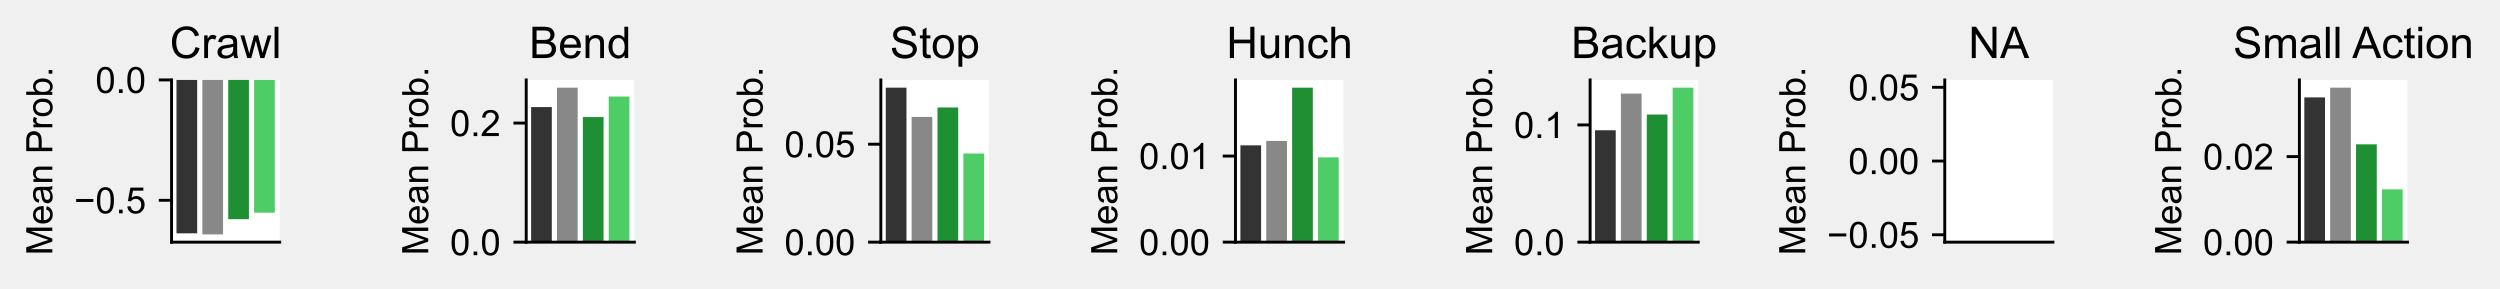
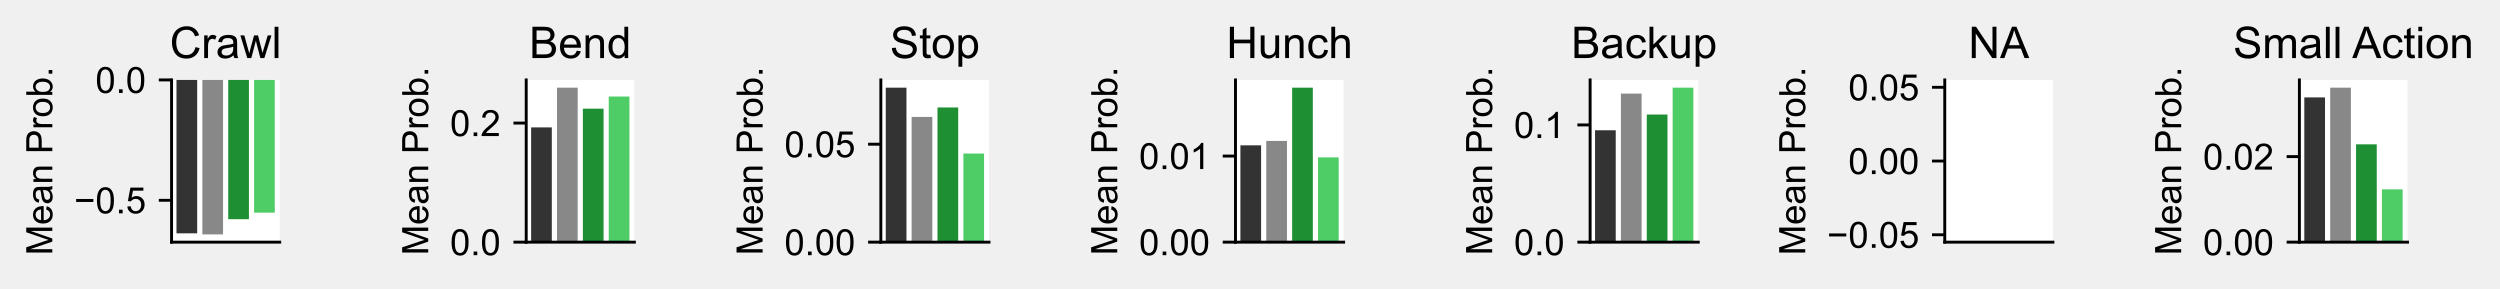
<svg xmlns="http://www.w3.org/2000/svg" xmlns:xlink="http://www.w3.org/1999/xlink" width="686.12pt" height="79.222pt" viewBox="0 0 686.12 79.222" version="1.1">
  <defs>
    <style type="text/css">*{stroke-linejoin: round; stroke-linecap: butt}</style>
  </defs>
  <g id="figure_1">
    <g id="patch_1">
      <path d="M 0 79.222  L 686.12 79.222  L 686.12 0  L 0 0  L 0 79.222  z " style="fill: none" />
    </g>
    <g id="axes_1">
      <g id="patch_2">
        <path d="M 47.086 66.456  L 76.766 66.456  L 76.766 21.936  L 47.086 21.936  z " style="fill: #ffffff" />
      </g>
      <g id="patch_3">
-         <path d="M 48.435 21.936  L 54.115 21.936  L 54.115 64.03  L 48.435 64.03  z " clip-path="url(#p534697d74f)" style="fill: #333333" />
+         <path d="M 48.435 21.936  L 54.115 21.936  L 54.115 64.03  L 48.435 64.03  z " clip-path="url(#p974179485b)" style="fill: #333333" />
      </g>
      <g id="patch_4">
-         <path d="M 55.536 21.936  L 61.216 21.936  L 61.216 64.336  L 55.536 64.336  z " clip-path="url(#p534697d74f)" style="fill: #888888" />
+         <path d="M 55.536 21.936  L 61.216 21.936  L 61.216 64.336  L 55.536 64.336  z " clip-path="url(#p974179485b)" style="fill: #888888" />
      </g>
      <g id="patch_5">
-         <path d="M 62.636 21.936  L 68.316 21.936  L 68.316 60.156  L 62.636 60.156  z " clip-path="url(#p534697d74f)" style="fill: #1e8f33" />
+         <path d="M 62.636 21.936  L 68.316 21.936  L 68.316 60.156  L 62.636 60.156  z " clip-path="url(#p974179485b)" style="fill: #1e8f33" />
      </g>
      <g id="patch_6">
-         <path d="M 69.736 21.936  L 75.417 21.936  L 75.417 58.364  L 69.736 58.364  z " clip-path="url(#p534697d74f)" style="fill: #4ecc65" />
+         <path d="M 69.736 21.936  L 75.417 21.936  L 75.417 58.364  L 69.736 58.364  z " clip-path="url(#p974179485b)" style="fill: #4ecc65" />
      </g>
      <g id="matplotlib.axis_1">
        <g id="xtick_1" />
        <g id="xtick_2" />
      </g>
      <g id="matplotlib.axis_2">
        <g id="ytick_1">
          <g id="line2d_1">
            <defs>
-               <path id="m69dc2fe032" d="M 0 0  L -3.5 0  " style="stroke: #000000; stroke-width: 0.8" />
+               <path id="m52367f88e7" d="M 0 0  L -3.5 0  " style="stroke: #000000; stroke-width: 0.8" />
            </defs>
            <g>
-               <use xlink:href="#m69dc2fe032" x="47.086" y="54.972" style="stroke: #000000; stroke-width: 0.8" />
+               <use xlink:href="#m52367f88e7" x="47.086" y="54.972" style="stroke: #000000; stroke-width: 0.8" />
            </g>
          </g>
          <g id="text_1">
            <g transform="translate(20.34531 58.55057) scale(0.1 -0.1)">
              <defs>
                <path id="ArialMT-2212" d="M 3381 1997  L 356 1997  L 356 2522  L 3381 2522  L 3381 1997  z " transform="scale(0.015625)" />
                <path id="ArialMT-30" d="M 266 2259  Q 266 3072 433 3567  Q 600 4063 929 4331  Q 1259 4600 1759 4600  Q 2128 4600 2406 4451  Q 2684 4303 2865 4023  Q 3047 3744 3150 3342  Q 3253 2941 3253 2259  Q 3253 1453 3087 958  Q 2922 463 2592 192  Q 2263 -78 1759 -78  Q 1097 -78 719 397  Q 266 969 266 2259  z M 844 2259  Q 844 1131 1108 757  Q 1372 384 1759 384  Q 2147 384 2411 759  Q 2675 1134 2675 2259  Q 2675 3391 2411 3762  Q 2147 4134 1753 4134  Q 1366 4134 1134 3806  Q 844 3388 844 2259  z " transform="scale(0.015625)" />
                <path id="ArialMT-2e" d="M 581 0  L 581 641  L 1222 641  L 1222 0  L 581 0  z " transform="scale(0.015625)" />
                <path id="ArialMT-35" d="M 266 1200  L 856 1250  Q 922 819 1161 601  Q 1400 384 1738 384  Q 2144 384 2425 690  Q 2706 997 2706 1503  Q 2706 1984 2436 2262  Q 2166 2541 1728 2541  Q 1456 2541 1237 2417  Q 1019 2294 894 2097  L 366 2166  L 809 4519  L 3088 4519  L 3088 3981  L 1259 3981  L 1013 2750  Q 1425 3038 1878 3038  Q 2478 3038 2890 2622  Q 3303 2206 3303 1553  Q 3303 931 2941 478  Q 2500 -78 1738 -78  Q 1113 -78 717 272  Q 322 622 266 1200  z " transform="scale(0.015625)" />
              </defs>
              <use xlink:href="#ArialMT-2212" />
              <use xlink:href="#ArialMT-30" x="58.398" />
              <use xlink:href="#ArialMT-2e" x="114.014" />
              <use xlink:href="#ArialMT-35" x="141.797" />
            </g>
          </g>
        </g>
        <g id="ytick_2">
          <g id="line2d_2">
            <g>
-               <use xlink:href="#m69dc2fe032" x="47.086" y="21.936" style="stroke: #000000; stroke-width: 0.8" />
+               <use xlink:href="#m52367f88e7" x="47.086" y="21.936" style="stroke: #000000; stroke-width: 0.8" />
            </g>
          </g>
          <g id="text_2">
            <g transform="translate(26.18594 25.51453) scale(0.1 -0.1)">
              <use xlink:href="#ArialMT-30" />
              <use xlink:href="#ArialMT-2e" x="55.615" />
              <use xlink:href="#ArialMT-30" x="83.398" />
            </g>
          </g>
        </g>
        <g id="text_3">
          <g transform="translate(14.35781 70.04094) rotate(-90) scale(0.1 -0.1)">
            <defs>
              <path id="ArialMT-4d" d="M 475 0  L 475 4581  L 1388 4581  L 2472 1338  Q 2622 884 2691 659  Q 2769 909 2934 1394  L 4031 4581  L 4847 4581  L 4847 0  L 4263 0  L 4263 3834  L 2931 0  L 2384 0  L 1059 3900  L 1059 0  L 475 0  z " transform="scale(0.015625)" />
              <path id="ArialMT-65" d="M 2694 1069  L 3275 997  Q 3138 488 2766 206  Q 2394 -75 1816 -75  Q 1088 -75 661 373  Q 234 822 234 1631  Q 234 2469 665 2931  Q 1097 3394 1784 3394  Q 2450 3394 2872 2941  Q 3294 2488 3294 1666  Q 3294 1616 3291 1516  L 816 1516  Q 847 969 1125 678  Q 1403 388 1819 388  Q 2128 388 2347 550  Q 2566 713 2694 1069  z M 847 1978  L 2700 1978  Q 2663 2397 2488 2606  Q 2219 2931 1791 2931  Q 1403 2931 1139 2672  Q 875 2413 847 1978  z " transform="scale(0.015625)" />
              <path id="ArialMT-61" d="M 2588 409  Q 2275 144 1986 34  Q 1697 -75 1366 -75  Q 819 -75 525 192  Q 231 459 231 875  Q 231 1119 342 1320  Q 453 1522 633 1644  Q 813 1766 1038 1828  Q 1203 1872 1538 1913  Q 2219 1994 2541 2106  Q 2544 2222 2544 2253  Q 2544 2597 2384 2738  Q 2169 2928 1744 2928  Q 1347 2928 1158 2789  Q 969 2650 878 2297  L 328 2372  Q 403 2725 575 2942  Q 747 3159 1072 3276  Q 1397 3394 1825 3394  Q 2250 3394 2515 3294  Q 2781 3194 2906 3042  Q 3031 2891 3081 2659  Q 3109 2516 3109 2141  L 3109 1391  Q 3109 606 3145 398  Q 3181 191 3288 0  L 2700 0  Q 2613 175 2588 409  z M 2541 1666  Q 2234 1541 1622 1453  Q 1275 1403 1131 1340  Q 988 1278 909 1158  Q 831 1038 831 891  Q 831 666 1001 516  Q 1172 366 1500 366  Q 1825 366 2078 508  Q 2331 650 2450 897  Q 2541 1088 2541 1459  L 2541 1666  z " transform="scale(0.015625)" />
              <path id="ArialMT-6e" d="M 422 0  L 422 3319  L 928 3319  L 928 2847  Q 1294 3394 1984 3394  Q 2284 3394 2536 3286  Q 2788 3178 2913 3003  Q 3038 2828 3088 2588  Q 3119 2431 3119 2041  L 3119 0  L 2556 0  L 2556 2019  Q 2556 2363 2490 2533  Q 2425 2703 2258 2804  Q 2091 2906 1866 2906  Q 1506 2906 1245 2678  Q 984 2450 984 1813  L 984 0  L 422 0  z " transform="scale(0.015625)" />
              <path id="ArialMT-20" transform="scale(0.015625)" />
              <path id="ArialMT-50" d="M 494 0  L 494 4581  L 2222 4581  Q 2678 4581 2919 4538  Q 3256 4481 3484 4323  Q 3713 4166 3852 3881  Q 3991 3597 3991 3256  Q 3991 2672 3619 2267  Q 3247 1863 2275 1863  L 1100 1863  L 1100 0  L 494 0  z M 1100 2403  L 2284 2403  Q 2872 2403 3119 2622  Q 3366 2841 3366 3238  Q 3366 3525 3220 3729  Q 3075 3934 2838 4000  Q 2684 4041 2272 4041  L 1100 4041  L 1100 2403  z " transform="scale(0.015625)" />
              <path id="ArialMT-72" d="M 416 0  L 416 3319  L 922 3319  L 922 2816  Q 1116 3169 1280 3281  Q 1444 3394 1641 3394  Q 1925 3394 2219 3213  L 2025 2691  Q 1819 2813 1613 2813  Q 1428 2813 1281 2702  Q 1134 2591 1072 2394  Q 978 2094 978 1738  L 978 0  L 416 0  z " transform="scale(0.015625)" />
              <path id="ArialMT-6f" d="M 213 1659  Q 213 2581 725 3025  Q 1153 3394 1769 3394  Q 2453 3394 2887 2945  Q 3322 2497 3322 1706  Q 3322 1066 3130 698  Q 2938 331 2570 128  Q 2203 -75 1769 -75  Q 1072 -75 642 372  Q 213 819 213 1659  z M 791 1659  Q 791 1022 1069 705  Q 1347 388 1769 388  Q 2188 388 2466 706  Q 2744 1025 2744 1678  Q 2744 2294 2464 2611  Q 2184 2928 1769 2928  Q 1347 2928 1069 2612  Q 791 2297 791 1659  z " transform="scale(0.015625)" />
              <path id="ArialMT-62" d="M 941 0  L 419 0  L 419 4581  L 981 4581  L 981 2947  Q 1338 3394 1891 3394  Q 2197 3394 2470 3270  Q 2744 3147 2920 2923  Q 3097 2700 3197 2384  Q 3297 2069 3297 1709  Q 3297 856 2875 390  Q 2453 -75 1863 -75  Q 1275 -75 941 416  L 941 0  z M 934 1684  Q 934 1088 1097 822  Q 1363 388 1816 388  Q 2184 388 2453 708  Q 2722 1028 2722 1663  Q 2722 2313 2464 2622  Q 2206 2931 1841 2931  Q 1472 2931 1203 2611  Q 934 2291 934 1684  z " transform="scale(0.015625)" />
            </defs>
            <use xlink:href="#ArialMT-4d" />
            <use xlink:href="#ArialMT-65" x="83.301" />
            <use xlink:href="#ArialMT-61" x="138.916" />
            <use xlink:href="#ArialMT-6e" x="194.531" />
            <use xlink:href="#ArialMT-20" x="250.146" />
            <use xlink:href="#ArialMT-50" x="277.93" />
            <use xlink:href="#ArialMT-72" x="344.629" />
            <use xlink:href="#ArialMT-6f" x="377.93" />
            <use xlink:href="#ArialMT-62" x="433.545" />
            <use xlink:href="#ArialMT-2e" x="489.16" />
          </g>
        </g>
      </g>
      <g id="patch_7">
        <path d="M 47.086 66.456  L 47.086 21.936  " style="fill: none; stroke: #000000; stroke-width: 0.8; stroke-linejoin: miter; stroke-linecap: square" />
      </g>
      <g id="patch_8">
        <path d="M 47.086 66.456  L 76.766 66.456  " style="fill: none; stroke: #000000; stroke-width: 0.8; stroke-linejoin: miter; stroke-linecap: square" />
      </g>
      <g id="text_4">
        <g transform="translate(46.59219 15.93562) scale(0.12 -0.12)">
          <defs>
            <path id="ArialMT-43" d="M 3763 1606  L 4369 1453  Q 4178 706 3683 314  Q 3188 -78 2472 -78  Q 1731 -78 1267 223  Q 803 525 561 1097  Q 319 1669 319 2325  Q 319 3041 592 3573  Q 866 4106 1370 4382  Q 1875 4659 2481 4659  Q 3169 4659 3637 4309  Q 4106 3959 4291 3325  L 3694 3184  Q 3534 3684 3231 3912  Q 2928 4141 2469 4141  Q 1941 4141 1586 3887  Q 1231 3634 1087 3207  Q 944 2781 944 2328  Q 944 1744 1114 1308  Q 1284 872 1643 656  Q 2003 441 2422 441  Q 2931 441 3284 734  Q 3638 1028 3763 1606  z " transform="scale(0.015625)" />
            <path id="ArialMT-77" d="M 1034 0  L 19 3319  L 600 3319  L 1128 1403  L 1325 691  Q 1338 744 1497 1375  L 2025 3319  L 2603 3319  L 3100 1394  L 3266 759  L 3456 1400  L 4025 3319  L 4572 3319  L 3534 0  L 2950 0  L 2422 1988  L 2294 2553  L 1622 0  L 1034 0  z " transform="scale(0.015625)" />
            <path id="ArialMT-6c" d="M 409 0  L 409 4581  L 972 4581  L 972 0  L 409 0  z " transform="scale(0.015625)" />
          </defs>
          <use xlink:href="#ArialMT-43" />
          <use xlink:href="#ArialMT-72" x="72.217" />
          <use xlink:href="#ArialMT-61" x="105.518" />
          <use xlink:href="#ArialMT-77" x="161.133" />
          <use xlink:href="#ArialMT-6c" x="233.35" />
        </g>
      </g>
    </g>
    <g id="axes_2">
      <g id="patch_9">
        <path d="M 144.416 66.456  L 174.096 66.456  L 174.096 21.936  L 144.416 21.936  z " style="fill: #ffffff" />
      </g>
      <g id="patch_10">
-         <path d="M 145.765 66.456  L 151.445 66.456  L 151.445 29.388  L 145.765 29.388  z " clip-path="url(#p075c43955f)" style="fill: #333333" />
+         <path d="M 145.765 66.456  L 151.445 66.456  L 151.445 34.962  L 145.765 34.962  z " clip-path="url(#pcad9df41d5)" style="fill: #333333" />
      </g>
      <g id="patch_11">
-         <path d="M 152.865 66.456  L 158.546 66.456  L 158.546 24.056  L 152.865 24.056  z " clip-path="url(#p075c43955f)" style="fill: #888888" />
+         <path d="M 152.865 66.456  L 158.546 66.456  L 158.546 24.056  L 152.865 24.056  z " clip-path="url(#pcad9df41d5)" style="fill: #888888" />
      </g>
      <g id="patch_12">
-         <path d="M 159.966 66.456  L 165.646 66.456  L 165.646 32.134  L 159.966 32.134  z " clip-path="url(#p075c43955f)" style="fill: #1e8f33" />
+         <path d="M 159.966 66.456  L 165.646 66.456  L 165.646 29.823  L 159.966 29.823  z " clip-path="url(#pcad9df41d5)" style="fill: #1e8f33" />
      </g>
      <g id="patch_13">
-         <path d="M 167.066 66.456  L 172.747 66.456  L 172.747 26.485  L 167.066 26.485  z " clip-path="url(#p075c43955f)" style="fill: #4ecc65" />
+         <path d="M 167.066 66.456  L 172.747 66.456  L 172.747 26.485  L 167.066 26.485  z " clip-path="url(#pcad9df41d5)" style="fill: #4ecc65" />
      </g>
      <g id="matplotlib.axis_3">
        <g id="xtick_3" />
        <g id="xtick_4" />
      </g>
      <g id="matplotlib.axis_4">
        <g id="ytick_3">
          <g id="line2d_3">
            <g>
-               <use xlink:href="#m69dc2fe032" x="144.416" y="66.456" style="stroke: #000000; stroke-width: 0.8" />
+               <use xlink:href="#m52367f88e7" x="144.416" y="66.456" style="stroke: #000000; stroke-width: 0.8" />
            </g>
          </g>
          <g id="text_5">
            <g transform="translate(123.5158 70.03453) scale(0.1 -0.1)">
              <use xlink:href="#ArialMT-30" />
              <use xlink:href="#ArialMT-2e" x="55.615" />
              <use xlink:href="#ArialMT-30" x="83.398" />
            </g>
          </g>
        </g>
        <g id="ytick_4">
          <g id="line2d_4">
            <g>
-               <use xlink:href="#m69dc2fe032" x="144.416" y="33.773" style="stroke: #000000; stroke-width: 0.8" />
+               <use xlink:href="#m52367f88e7" x="144.416" y="33.773" style="stroke: #000000; stroke-width: 0.8" />
            </g>
          </g>
          <g id="text_6">
            <g transform="translate(123.5158 37.35144) scale(0.1 -0.1)">
              <defs>
                <path id="ArialMT-32" d="M 3222 541  L 3222 0  L 194 0  Q 188 203 259 391  Q 375 700 629 1000  Q 884 1300 1366 1694  Q 2113 2306 2375 2664  Q 2638 3022 2638 3341  Q 2638 3675 2398 3904  Q 2159 4134 1775 4134  Q 1369 4134 1125 3890  Q 881 3647 878 3216  L 300 3275  Q 359 3922 746 4261  Q 1134 4600 1788 4600  Q 2447 4600 2831 4234  Q 3216 3869 3216 3328  Q 3216 3053 3103 2787  Q 2991 2522 2730 2228  Q 2469 1934 1863 1422  Q 1356 997 1212 845  Q 1069 694 975 541  L 3222 541  z " transform="scale(0.015625)" />
              </defs>
              <use xlink:href="#ArialMT-30" />
              <use xlink:href="#ArialMT-2e" x="55.615" />
              <use xlink:href="#ArialMT-32" x="83.398" />
            </g>
          </g>
        </g>
        <g id="text_7">
          <g transform="translate(117.5283 70.04094) rotate(-90) scale(0.1 -0.1)">
            <use xlink:href="#ArialMT-4d" />
            <use xlink:href="#ArialMT-65" x="83.301" />
            <use xlink:href="#ArialMT-61" x="138.916" />
            <use xlink:href="#ArialMT-6e" x="194.531" />
            <use xlink:href="#ArialMT-20" x="250.146" />
            <use xlink:href="#ArialMT-50" x="277.93" />
            <use xlink:href="#ArialMT-72" x="344.629" />
            <use xlink:href="#ArialMT-6f" x="377.93" />
            <use xlink:href="#ArialMT-62" x="433.545" />
            <use xlink:href="#ArialMT-2e" x="489.16" />
          </g>
        </g>
      </g>
      <g id="patch_14">
        <path d="M 144.416 66.456  L 144.416 21.936  " style="fill: none; stroke: #000000; stroke-width: 0.8; stroke-linejoin: miter; stroke-linecap: square" />
      </g>
      <g id="patch_15">
        <path d="M 144.416 66.456  L 174.096 66.456  " style="fill: none; stroke: #000000; stroke-width: 0.8; stroke-linejoin: miter; stroke-linecap: square" />
      </g>
      <g id="text_8">
        <g transform="translate(145.2439 15.93562) scale(0.12 -0.12)">
          <defs>
            <path id="ArialMT-42" d="M 469 0  L 469 4581  L 2188 4581  Q 2713 4581 3030 4442  Q 3347 4303 3526 4014  Q 3706 3725 3706 3409  Q 3706 3116 3547 2856  Q 3388 2597 3066 2438  Q 3481 2316 3704 2022  Q 3928 1728 3928 1328  Q 3928 1006 3792 729  Q 3656 453 3456 303  Q 3256 153 2954 76  Q 2653 0 2216 0  L 469 0  z M 1075 2656  L 2066 2656  Q 2469 2656 2644 2709  Q 2875 2778 2992 2937  Q 3109 3097 3109 3338  Q 3109 3566 3000 3739  Q 2891 3913 2687 3977  Q 2484 4041 1991 4041  L 1075 4041  L 1075 2656  z M 1075 541  L 2216 541  Q 2509 541 2628 563  Q 2838 600 2978 687  Q 3119 775 3209 942  Q 3300 1109 3300 1328  Q 3300 1584 3169 1773  Q 3038 1963 2805 2039  Q 2572 2116 2134 2116  L 1075 2116  L 1075 541  z " transform="scale(0.015625)" />
            <path id="ArialMT-64" d="M 2575 0  L 2575 419  Q 2259 -75 1647 -75  Q 1250 -75 917 144  Q 584 363 401 755  Q 219 1147 219 1656  Q 219 2153 384 2558  Q 550 2963 881 3178  Q 1213 3394 1622 3394  Q 1922 3394 2156 3267  Q 2391 3141 2538 2938  L 2538 4581  L 3097 4581  L 3097 0  L 2575 0  z M 797 1656  Q 797 1019 1065 703  Q 1334 388 1700 388  Q 2069 388 2326 689  Q 2584 991 2584 1609  Q 2584 2291 2321 2609  Q 2059 2928 1675 2928  Q 1300 2928 1048 2622  Q 797 2316 797 1656  z " transform="scale(0.015625)" />
          </defs>
          <use xlink:href="#ArialMT-42" />
          <use xlink:href="#ArialMT-65" x="66.699" />
          <use xlink:href="#ArialMT-6e" x="122.314" />
          <use xlink:href="#ArialMT-64" x="177.93" />
        </g>
      </g>
    </g>
    <g id="axes_3">
      <g id="patch_16">
        <path d="M 241.746 66.456  L 271.426 66.456  L 271.426 21.936  L 241.746 21.936  z " style="fill: #ffffff" />
      </g>
      <g id="patch_17">
-         <path d="M 243.095 66.456  L 248.775 66.456  L 248.775 24.056  L 243.095 24.056  z " clip-path="url(#pe441ec977a)" style="fill: #333333" />
+         <path d="M 243.095 66.456  L 248.775 66.456  L 248.775 24.056  L 243.095 24.056  z " clip-path="url(#pf884f7e3e0)" style="fill: #333333" />
      </g>
      <g id="patch_18">
-         <path d="M 250.195 66.456  L 255.876 66.456  L 255.876 32.101  L 250.195 32.101  z " clip-path="url(#pe441ec977a)" style="fill: #888888" />
+         <path d="M 250.195 66.456  L 255.876 66.456  L 255.876 32.101  L 250.195 32.101  z " clip-path="url(#pf884f7e3e0)" style="fill: #888888" />
      </g>
      <g id="patch_19">
-         <path d="M 257.296 66.456  L 262.976 66.456  L 262.976 29.488  L 257.296 29.488  z " clip-path="url(#pe441ec977a)" style="fill: #1e8f33" />
+         <path d="M 257.296 66.456  L 262.976 66.456  L 262.976 29.488  L 257.296 29.488  z " clip-path="url(#pf884f7e3e0)" style="fill: #1e8f33" />
      </g>
      <g id="patch_20">
-         <path d="M 264.396 66.456  L 270.077 66.456  L 270.077 42.139  L 264.396 42.139  z " clip-path="url(#pe441ec977a)" style="fill: #4ecc65" />
+         <path d="M 264.396 66.456  L 270.077 66.456  L 270.077 42.139  L 264.396 42.139  z " clip-path="url(#pf884f7e3e0)" style="fill: #4ecc65" />
      </g>
      <g id="matplotlib.axis_5">
        <g id="xtick_5" />
        <g id="xtick_6" />
      </g>
      <g id="matplotlib.axis_6">
        <g id="ytick_5">
          <g id="line2d_5">
            <g>
-               <use xlink:href="#m69dc2fe032" x="241.746" y="66.456" style="stroke: #000000; stroke-width: 0.8" />
+               <use xlink:href="#m52367f88e7" x="241.746" y="66.456" style="stroke: #000000; stroke-width: 0.8" />
            </g>
          </g>
          <g id="text_9">
            <g transform="translate(215.2848 70.03453) scale(0.1 -0.1)">
              <use xlink:href="#ArialMT-30" />
              <use xlink:href="#ArialMT-2e" x="55.615" />
              <use xlink:href="#ArialMT-30" x="83.398" />
              <use xlink:href="#ArialMT-30" x="139.014" />
            </g>
          </g>
        </g>
        <g id="ytick_6">
          <g id="line2d_6">
            <g>
-               <use xlink:href="#m69dc2fe032" x="241.746" y="39.577" style="stroke: #000000; stroke-width: 0.8" />
+               <use xlink:href="#m52367f88e7" x="241.746" y="39.577" style="stroke: #000000; stroke-width: 0.8" />
            </g>
          </g>
          <g id="text_10">
            <g transform="translate(215.2848 43.15603) scale(0.1 -0.1)">
              <use xlink:href="#ArialMT-30" />
              <use xlink:href="#ArialMT-2e" x="55.615" />
              <use xlink:href="#ArialMT-30" x="83.398" />
              <use xlink:href="#ArialMT-35" x="139.014" />
            </g>
          </g>
        </g>
        <g id="text_11">
          <g transform="translate(209.2973 70.04094) rotate(-90) scale(0.1 -0.1)">
            <use xlink:href="#ArialMT-4d" />
            <use xlink:href="#ArialMT-65" x="83.301" />
            <use xlink:href="#ArialMT-61" x="138.916" />
            <use xlink:href="#ArialMT-6e" x="194.531" />
            <use xlink:href="#ArialMT-20" x="250.146" />
            <use xlink:href="#ArialMT-50" x="277.93" />
            <use xlink:href="#ArialMT-72" x="344.629" />
            <use xlink:href="#ArialMT-6f" x="377.93" />
            <use xlink:href="#ArialMT-62" x="433.545" />
            <use xlink:href="#ArialMT-2e" x="489.16" />
          </g>
        </g>
      </g>
      <g id="patch_21">
        <path d="M 241.746 66.456  L 241.746 21.936  " style="fill: none; stroke: #000000; stroke-width: 0.8; stroke-linejoin: miter; stroke-linecap: square" />
      </g>
      <g id="patch_22">
        <path d="M 241.746 66.456  L 271.426 66.456  " style="fill: none; stroke: #000000; stroke-width: 0.8; stroke-linejoin: miter; stroke-linecap: square" />
      </g>
      <g id="text_12">
        <g transform="translate(244.2435 15.93562) scale(0.12 -0.12)">
          <defs>
            <path id="ArialMT-53" d="M 288 1472  L 859 1522  Q 900 1178 1048 958  Q 1197 738 1509 602  Q 1822 466 2213 466  Q 2559 466 2825 569  Q 3091 672 3220 851  Q 3350 1031 3350 1244  Q 3350 1459 3225 1620  Q 3100 1781 2813 1891  Q 2628 1963 1997 2114  Q 1366 2266 1113 2400  Q 784 2572 623 2826  Q 463 3081 463 3397  Q 463 3744 659 4045  Q 856 4347 1234 4503  Q 1613 4659 2075 4659  Q 2584 4659 2973 4495  Q 3363 4331 3572 4012  Q 3781 3694 3797 3291  L 3216 3247  Q 3169 3681 2898 3903  Q 2628 4125 2100 4125  Q 1550 4125 1298 3923  Q 1047 3722 1047 3438  Q 1047 3191 1225 3031  Q 1400 2872 2139 2705  Q 2878 2538 3153 2413  Q 3553 2228 3743 1945  Q 3934 1663 3934 1294  Q 3934 928 3725 604  Q 3516 281 3123 101  Q 2731 -78 2241 -78  Q 1619 -78 1198 103  Q 778 284 539 648  Q 300 1013 288 1472  z " transform="scale(0.015625)" />
            <path id="ArialMT-74" d="M 1650 503  L 1731 6  Q 1494 -44 1306 -44  Q 1000 -44 831 53  Q 663 150 594 308  Q 525 466 525 972  L 525 2881  L 113 2881  L 113 3319  L 525 3319  L 525 4141  L 1084 4478  L 1084 3319  L 1650 3319  L 1650 2881  L 1084 2881  L 1084 941  Q 1084 700 1114 631  Q 1144 563 1211 522  Q 1278 481 1403 481  Q 1497 481 1650 503  z " transform="scale(0.015625)" />
            <path id="ArialMT-70" d="M 422 -1272  L 422 3319  L 934 3319  L 934 2888  Q 1116 3141 1344 3267  Q 1572 3394 1897 3394  Q 2322 3394 2647 3175  Q 2972 2956 3137 2557  Q 3303 2159 3303 1684  Q 3303 1175 3120 767  Q 2938 359 2589 142  Q 2241 -75 1856 -75  Q 1575 -75 1351 44  Q 1128 163 984 344  L 984 -1272  L 422 -1272  z M 931 1641  Q 931 1000 1190 694  Q 1450 388 1819 388  Q 2194 388 2461 705  Q 2728 1022 2728 1688  Q 2728 2322 2467 2637  Q 2206 2953 1844 2953  Q 1484 2953 1207 2617  Q 931 2281 931 1641  z " transform="scale(0.015625)" />
          </defs>
          <use xlink:href="#ArialMT-53" />
          <use xlink:href="#ArialMT-74" x="66.699" />
          <use xlink:href="#ArialMT-6f" x="94.482" />
          <use xlink:href="#ArialMT-70" x="150.098" />
        </g>
      </g>
    </g>
    <g id="axes_4">
      <g id="patch_23">
        <path d="M 339.076 66.456  L 368.756 66.456  L 368.756 21.936  L 339.076 21.936  z " style="fill: #ffffff" />
      </g>
      <g id="patch_24">
-         <path d="M 340.425 66.456  L 346.105 66.456  L 346.105 39.882  L 340.425 39.882  z " clip-path="url(#pe1485ef0f1)" style="fill: #333333" />
+         <path d="M 340.425 66.456  L 346.105 66.456  L 346.105 39.882  L 340.425 39.882  z " clip-path="url(#p232b05a67b)" style="fill: #333333" />
      </g>
      <g id="patch_25">
-         <path d="M 347.525 66.456  L 353.206 66.456  L 353.206 38.678  L 347.525 38.678  z " clip-path="url(#pe1485ef0f1)" style="fill: #888888" />
+         <path d="M 347.525 66.456  L 353.206 66.456  L 353.206 38.678  L 347.525 38.678  z " clip-path="url(#p232b05a67b)" style="fill: #888888" />
      </g>
      <g id="patch_26">
-         <path d="M 354.626 66.456  L 360.306 66.456  L 360.306 24.056  L 354.626 24.056  z " clip-path="url(#pe1485ef0f1)" style="fill: #1e8f33" />
+         <path d="M 354.626 66.456  L 360.306 66.456  L 360.306 24.056  L 354.626 24.056  z " clip-path="url(#p232b05a67b)" style="fill: #1e8f33" />
      </g>
      <g id="patch_27">
-         <path d="M 361.726 66.456  L 367.406 66.456  L 367.406 43.2  L 361.726 43.2  z " clip-path="url(#pe1485ef0f1)" style="fill: #4ecc65" />
+         <path d="M 361.726 66.456  L 367.406 66.456  L 367.406 43.2  L 361.726 43.2  z " clip-path="url(#p232b05a67b)" style="fill: #4ecc65" />
      </g>
      <g id="matplotlib.axis_7">
        <g id="xtick_7" />
        <g id="xtick_8" />
      </g>
      <g id="matplotlib.axis_8">
        <g id="ytick_7">
          <g id="line2d_7">
            <g>
-               <use xlink:href="#m69dc2fe032" x="339.076" y="66.456" style="stroke: #000000; stroke-width: 0.8" />
+               <use xlink:href="#m52367f88e7" x="339.076" y="66.456" style="stroke: #000000; stroke-width: 0.8" />
            </g>
          </g>
          <g id="text_13">
            <g transform="translate(312.6146 70.03453) scale(0.1 -0.1)">
              <use xlink:href="#ArialMT-30" />
              <use xlink:href="#ArialMT-2e" x="55.615" />
              <use xlink:href="#ArialMT-30" x="83.398" />
              <use xlink:href="#ArialMT-30" x="139.014" />
            </g>
          </g>
        </g>
        <g id="ytick_8">
          <g id="line2d_8">
            <g>
-               <use xlink:href="#m69dc2fe032" x="339.076" y="42.826" style="stroke: #000000; stroke-width: 0.8" />
+               <use xlink:href="#m52367f88e7" x="339.076" y="42.826" style="stroke: #000000; stroke-width: 0.8" />
            </g>
          </g>
          <g id="text_14">
            <g transform="translate(312.6146 46.40444) scale(0.1 -0.1)">
              <defs>
                <path id="ArialMT-31" d="M 2384 0  L 1822 0  L 1822 3584  Q 1619 3391 1289 3197  Q 959 3003 697 2906  L 697 3450  Q 1169 3672 1522 3987  Q 1875 4303 2022 4600  L 2384 4600  L 2384 0  z " transform="scale(0.015625)" />
              </defs>
              <use xlink:href="#ArialMT-30" />
              <use xlink:href="#ArialMT-2e" x="55.615" />
              <use xlink:href="#ArialMT-30" x="83.398" />
              <use xlink:href="#ArialMT-31" x="139.014" />
            </g>
          </g>
        </g>
        <g id="text_15">
          <g transform="translate(306.6271 70.04094) rotate(-90) scale(0.1 -0.1)">
            <use xlink:href="#ArialMT-4d" />
            <use xlink:href="#ArialMT-65" x="83.301" />
            <use xlink:href="#ArialMT-61" x="138.916" />
            <use xlink:href="#ArialMT-6e" x="194.531" />
            <use xlink:href="#ArialMT-20" x="250.146" />
            <use xlink:href="#ArialMT-50" x="277.93" />
            <use xlink:href="#ArialMT-72" x="344.629" />
            <use xlink:href="#ArialMT-6f" x="377.93" />
            <use xlink:href="#ArialMT-62" x="433.545" />
            <use xlink:href="#ArialMT-2e" x="489.16" />
          </g>
        </g>
      </g>
      <g id="patch_28">
        <path d="M 339.076 66.456  L 339.076 21.936  " style="fill: none; stroke: #000000; stroke-width: 0.8; stroke-linejoin: miter; stroke-linecap: square" />
      </g>
      <g id="patch_29">
        <path d="M 339.076 66.456  L 368.756 66.456  " style="fill: none; stroke: #000000; stroke-width: 0.8; stroke-linejoin: miter; stroke-linecap: square" />
      </g>
      <g id="text_16">
        <g transform="translate(336.5728 15.93562) scale(0.12 -0.12)">
          <defs>
            <path id="ArialMT-48" d="M 513 0  L 513 4581  L 1119 4581  L 1119 2700  L 3500 2700  L 3500 4581  L 4106 4581  L 4106 0  L 3500 0  L 3500 2159  L 1119 2159  L 1119 0  L 513 0  z " transform="scale(0.015625)" />
            <path id="ArialMT-75" d="M 2597 0  L 2597 488  Q 2209 -75 1544 -75  Q 1250 -75 995 37  Q 741 150 617 320  Q 494 491 444 738  Q 409 903 409 1263  L 409 3319  L 972 3319  L 972 1478  Q 972 1038 1006 884  Q 1059 663 1231 536  Q 1403 409 1656 409  Q 1909 409 2131 539  Q 2353 669 2445 892  Q 2538 1116 2538 1541  L 2538 3319  L 3100 3319  L 3100 0  L 2597 0  z " transform="scale(0.015625)" />
            <path id="ArialMT-63" d="M 2588 1216  L 3141 1144  Q 3050 572 2676 248  Q 2303 -75 1759 -75  Q 1078 -75 664 370  Q 250 816 250 1647  Q 250 2184 428 2587  Q 606 2991 970 3192  Q 1334 3394 1763 3394  Q 2303 3394 2647 3120  Q 2991 2847 3088 2344  L 2541 2259  Q 2463 2594 2264 2762  Q 2066 2931 1784 2931  Q 1359 2931 1093 2626  Q 828 2322 828 1663  Q 828 994 1084 691  Q 1341 388 1753 388  Q 2084 388 2306 591  Q 2528 794 2588 1216  z " transform="scale(0.015625)" />
            <path id="ArialMT-68" d="M 422 0  L 422 4581  L 984 4581  L 984 2938  Q 1378 3394 1978 3394  Q 2347 3394 2619 3248  Q 2891 3103 3008 2847  Q 3125 2591 3125 2103  L 3125 0  L 2563 0  L 2563 2103  Q 2563 2525 2380 2717  Q 2197 2909 1863 2909  Q 1613 2909 1392 2779  Q 1172 2650 1078 2428  Q 984 2206 984 1816  L 984 0  L 422 0  z " transform="scale(0.015625)" />
          </defs>
          <use xlink:href="#ArialMT-48" />
          <use xlink:href="#ArialMT-75" x="72.217" />
          <use xlink:href="#ArialMT-6e" x="127.832" />
          <use xlink:href="#ArialMT-63" x="183.447" />
          <use xlink:href="#ArialMT-68" x="233.447" />
        </g>
      </g>
    </g>
    <g id="axes_5">
      <g id="patch_30">
        <path d="M 436.405 66.456  L 466.085 66.456  L 466.085 21.936  L 436.405 21.936  z " style="fill: #ffffff" />
      </g>
      <g id="patch_31">
-         <path d="M 437.755 66.456  L 443.435 66.456  L 443.435 35.747  L 437.755 35.747  z " clip-path="url(#p3385725a68)" style="fill: #333333" />
+         <path d="M 437.755 66.456  L 443.435 66.456  L 443.435 35.747  L 437.755 35.747  z " clip-path="url(#p8caf9987a6)" style="fill: #333333" />
      </g>
      <g id="patch_32">
-         <path d="M 444.855 66.456  L 450.535 66.456  L 450.535 25.681  L 444.855 25.681  z " clip-path="url(#p3385725a68)" style="fill: #888888" />
+         <path d="M 444.855 66.456  L 450.535 66.456  L 450.535 25.681  L 444.855 25.681  z " clip-path="url(#p8caf9987a6)" style="fill: #888888" />
      </g>
      <g id="patch_33">
-         <path d="M 451.956 66.456  L 457.636 66.456  L 457.636 31.44  L 451.956 31.44  z " clip-path="url(#p3385725a68)" style="fill: #1e8f33" />
+         <path d="M 451.956 66.456  L 457.636 66.456  L 457.636 31.44  L 451.956 31.44  z " clip-path="url(#p8caf9987a6)" style="fill: #1e8f33" />
      </g>
      <g id="patch_34">
-         <path d="M 459.056 66.456  L 464.736 66.456  L 464.736 24.056  L 459.056 24.056  z " clip-path="url(#p3385725a68)" style="fill: #4ecc65" />
+         <path d="M 459.056 66.456  L 464.736 66.456  L 464.736 24.056  L 459.056 24.056  z " clip-path="url(#p8caf9987a6)" style="fill: #4ecc65" />
      </g>
      <g id="matplotlib.axis_9">
        <g id="xtick_9" />
        <g id="xtick_10" />
      </g>
      <g id="matplotlib.axis_10">
        <g id="ytick_9">
          <g id="line2d_9">
            <g>
-               <use xlink:href="#m69dc2fe032" x="436.405" y="66.456" style="stroke: #000000; stroke-width: 0.8" />
+               <use xlink:href="#m52367f88e7" x="436.405" y="66.456" style="stroke: #000000; stroke-width: 0.8" />
            </g>
          </g>
          <g id="text_17">
            <g transform="translate(415.5055 70.03453) scale(0.1 -0.1)">
              <use xlink:href="#ArialMT-30" />
              <use xlink:href="#ArialMT-2e" x="55.615" />
              <use xlink:href="#ArialMT-30" x="83.398" />
            </g>
          </g>
        </g>
        <g id="ytick_10">
          <g id="line2d_10">
            <g>
-               <use xlink:href="#m69dc2fe032" x="436.405" y="34.291" style="stroke: #000000; stroke-width: 0.8" />
+               <use xlink:href="#m52367f88e7" x="436.405" y="34.291" style="stroke: #000000; stroke-width: 0.8" />
            </g>
          </g>
          <g id="text_18">
            <g transform="translate(415.5055 37.87) scale(0.1 -0.1)">
              <use xlink:href="#ArialMT-30" />
              <use xlink:href="#ArialMT-2e" x="55.615" />
              <use xlink:href="#ArialMT-31" x="83.398" />
            </g>
          </g>
        </g>
        <g id="text_19">
          <g transform="translate(409.518 70.04094) rotate(-90) scale(0.1 -0.1)">
            <use xlink:href="#ArialMT-4d" />
            <use xlink:href="#ArialMT-65" x="83.301" />
            <use xlink:href="#ArialMT-61" x="138.916" />
            <use xlink:href="#ArialMT-6e" x="194.531" />
            <use xlink:href="#ArialMT-20" x="250.146" />
            <use xlink:href="#ArialMT-50" x="277.93" />
            <use xlink:href="#ArialMT-72" x="344.629" />
            <use xlink:href="#ArialMT-6f" x="377.93" />
            <use xlink:href="#ArialMT-62" x="433.545" />
            <use xlink:href="#ArialMT-2e" x="489.16" />
          </g>
        </g>
      </g>
      <g id="patch_35">
        <path d="M 436.405 66.456  L 436.405 21.936  " style="fill: none; stroke: #000000; stroke-width: 0.8; stroke-linejoin: miter; stroke-linecap: square" />
      </g>
      <g id="patch_36">
        <path d="M 436.405 66.456  L 466.085 66.456  " style="fill: none; stroke: #000000; stroke-width: 0.8; stroke-linejoin: miter; stroke-linecap: square" />
      </g>
      <g id="text_20">
        <g transform="translate(431.2336 15.93562) scale(0.12 -0.12)">
          <defs>
            <path id="ArialMT-6b" d="M 425 0  L 425 4581  L 988 4581  L 988 1969  L 2319 3319  L 3047 3319  L 1778 2088  L 3175 0  L 2481 0  L 1384 1697  L 988 1316  L 988 0  L 425 0  z " transform="scale(0.015625)" />
          </defs>
          <use xlink:href="#ArialMT-42" />
          <use xlink:href="#ArialMT-61" x="66.699" />
          <use xlink:href="#ArialMT-63" x="122.314" />
          <use xlink:href="#ArialMT-6b" x="172.314" />
          <use xlink:href="#ArialMT-75" x="222.314" />
          <use xlink:href="#ArialMT-70" x="277.93" />
        </g>
      </g>
    </g>
    <g id="axes_6">
      <g id="patch_37">
        <path d="M 533.735 66.456  L 563.415 66.456  L 563.415 21.936  L 533.735 21.936  z " style="fill: #ffffff" />
      </g>
      <g id="patch_38">
-         <path d="M 535.084 44.196  L 540.765 44.196  L 540.765 44.196  L 535.084 44.196  z " clip-path="url(#p37eb78536e)" style="fill: #333333" />
+         <path d="M 535.084 44.196  L 540.765 44.196  L 540.765 44.196  L 535.084 44.196  z " clip-path="url(#pf05f44769e)" style="fill: #333333" />
      </g>
      <g id="patch_39">
-         <path d="M 542.185 44.196  L 547.865 44.196  L 547.865 44.196  L 542.185 44.196  z " clip-path="url(#p37eb78536e)" style="fill: #888888" />
+         <path d="M 542.185 44.196  L 547.865 44.196  L 547.865 44.196  L 542.185 44.196  z " clip-path="url(#pf05f44769e)" style="fill: #888888" />
      </g>
      <g id="patch_40">
-         <path d="M 549.285 44.196  L 554.966 44.196  L 554.966 44.196  L 549.285 44.196  z " clip-path="url(#p37eb78536e)" style="fill: #1e8f33" />
+         <path d="M 549.285 44.196  L 554.966 44.196  L 554.966 44.196  L 549.285 44.196  z " clip-path="url(#pf05f44769e)" style="fill: #1e8f33" />
      </g>
      <g id="patch_41">
-         <path d="M 556.386 44.196  L 562.066 44.196  L 562.066 44.196  L 556.386 44.196  z " clip-path="url(#p37eb78536e)" style="fill: #4ecc65" />
+         <path d="M 556.386 44.196  L 562.066 44.196  L 562.066 44.196  L 556.386 44.196  z " clip-path="url(#pf05f44769e)" style="fill: #4ecc65" />
      </g>
      <g id="matplotlib.axis_11">
        <g id="xtick_11" />
        <g id="xtick_12" />
      </g>
      <g id="matplotlib.axis_12">
        <g id="ytick_11">
          <g id="line2d_11">
            <g>
-               <use xlink:href="#m69dc2fe032" x="533.735" y="64.432" style="stroke: #000000; stroke-width: 0.8" />
+               <use xlink:href="#m52367f88e7" x="533.735" y="64.432" style="stroke: #000000; stroke-width: 0.8" />
            </g>
          </g>
          <g id="text_21">
            <g transform="translate(501.4338 68.0109) scale(0.1 -0.1)">
              <use xlink:href="#ArialMT-2212" />
              <use xlink:href="#ArialMT-30" x="58.398" />
              <use xlink:href="#ArialMT-2e" x="114.014" />
              <use xlink:href="#ArialMT-30" x="141.797" />
              <use xlink:href="#ArialMT-35" x="197.412" />
            </g>
          </g>
        </g>
        <g id="ytick_12">
          <g id="line2d_12">
            <g>
-               <use xlink:href="#m69dc2fe032" x="533.735" y="44.196" style="stroke: #000000; stroke-width: 0.8" />
+               <use xlink:href="#m52367f88e7" x="533.735" y="44.196" style="stroke: #000000; stroke-width: 0.8" />
            </g>
          </g>
          <g id="text_22">
            <g transform="translate(507.2744 47.77453) scale(0.1 -0.1)">
              <use xlink:href="#ArialMT-30" />
              <use xlink:href="#ArialMT-2e" x="55.615" />
              <use xlink:href="#ArialMT-30" x="83.398" />
              <use xlink:href="#ArialMT-30" x="139.014" />
            </g>
          </g>
        </g>
        <g id="ytick_13">
          <g id="line2d_13">
            <g>
-               <use xlink:href="#m69dc2fe032" x="533.735" y="23.959" style="stroke: #000000; stroke-width: 0.8" />
+               <use xlink:href="#m52367f88e7" x="533.735" y="23.959" style="stroke: #000000; stroke-width: 0.8" />
            </g>
          </g>
          <g id="text_23">
            <g transform="translate(507.2744 27.53817) scale(0.1 -0.1)">
              <use xlink:href="#ArialMT-30" />
              <use xlink:href="#ArialMT-2e" x="55.615" />
              <use xlink:href="#ArialMT-30" x="83.398" />
              <use xlink:href="#ArialMT-35" x="139.014" />
            </g>
          </g>
        </g>
        <g id="text_24">
          <g transform="translate(495.4463 70.04094) rotate(-90) scale(0.1 -0.1)">
            <use xlink:href="#ArialMT-4d" />
            <use xlink:href="#ArialMT-65" x="83.301" />
            <use xlink:href="#ArialMT-61" x="138.916" />
            <use xlink:href="#ArialMT-6e" x="194.531" />
            <use xlink:href="#ArialMT-20" x="250.146" />
            <use xlink:href="#ArialMT-50" x="277.93" />
            <use xlink:href="#ArialMT-72" x="344.629" />
            <use xlink:href="#ArialMT-6f" x="377.93" />
            <use xlink:href="#ArialMT-62" x="433.545" />
            <use xlink:href="#ArialMT-2e" x="489.16" />
          </g>
        </g>
      </g>
      <g id="patch_42">
        <path d="M 533.735 66.456  L 533.735 21.936  " style="fill: none; stroke: #000000; stroke-width: 0.8; stroke-linejoin: miter; stroke-linecap: square" />
      </g>
      <g id="patch_43">
        <path d="M 533.735 66.456  L 563.415 66.456  " style="fill: none; stroke: #000000; stroke-width: 0.8; stroke-linejoin: miter; stroke-linecap: square" />
      </g>
      <g id="text_25">
        <g transform="translate(540.24 15.93562) scale(0.12 -0.12)">
          <defs>
            <path id="ArialMT-4e" d="M 488 0  L 488 4581  L 1109 4581  L 3516 984  L 3516 4581  L 4097 4581  L 4097 0  L 3475 0  L 1069 3600  L 1069 0  L 488 0  z " transform="scale(0.015625)" />
            <path id="ArialMT-41" d="M -9 0  L 1750 4581  L 2403 4581  L 4278 0  L 3588 0  L 3053 1388  L 1138 1388  L 634 0  L -9 0  z M 1313 1881  L 2866 1881  L 2388 3150  Q 2169 3728 2063 4100  Q 1975 3659 1816 3225  L 1313 1881  z " transform="scale(0.015625)" />
          </defs>
          <use xlink:href="#ArialMT-4e" />
          <use xlink:href="#ArialMT-41" x="72.217" />
        </g>
      </g>
    </g>
    <g id="axes_7">
      <g id="patch_44">
        <path d="M 631.065 66.456  L 660.745 66.456  L 660.745 21.936  L 631.065 21.936  z " style="fill: #ffffff" />
      </g>
      <g id="patch_45">
-         <path d="M 632.414 66.456  L 638.095 66.456  L 638.095 26.736  L 632.414 26.736  z " clip-path="url(#pf2af156fbb)" style="fill: #333333" />
+         <path d="M 632.414 66.456  L 638.095 66.456  L 638.095 26.736  L 632.414 26.736  z " clip-path="url(#p495773cf74)" style="fill: #333333" />
      </g>
      <g id="patch_46">
-         <path d="M 639.515 66.456  L 645.195 66.456  L 645.195 24.056  L 639.515 24.056  z " clip-path="url(#pf2af156fbb)" style="fill: #888888" />
+         <path d="M 639.515 66.456  L 645.195 66.456  L 645.195 24.056  L 639.515 24.056  z " clip-path="url(#p495773cf74)" style="fill: #888888" />
      </g>
      <g id="patch_47">
-         <path d="M 646.615 66.456  L 652.296 66.456  L 652.296 39.619  L 646.615 39.619  z " clip-path="url(#pf2af156fbb)" style="fill: #1e8f33" />
+         <path d="M 646.615 66.456  L 652.296 66.456  L 652.296 39.619  L 646.615 39.619  z " clip-path="url(#p495773cf74)" style="fill: #1e8f33" />
      </g>
      <g id="patch_48">
-         <path d="M 653.716 66.456  L 659.396 66.456  L 659.396 51.953  L 653.716 51.953  z " clip-path="url(#pf2af156fbb)" style="fill: #4ecc65" />
+         <path d="M 653.716 66.456  L 659.396 66.456  L 659.396 51.953  L 653.716 51.953  z " clip-path="url(#p495773cf74)" style="fill: #4ecc65" />
      </g>
      <g id="matplotlib.axis_13">
        <g id="xtick_13" />
        <g id="xtick_14" />
      </g>
      <g id="matplotlib.axis_14">
        <g id="ytick_14">
          <g id="line2d_14">
            <g>
-               <use xlink:href="#m69dc2fe032" x="631.065" y="66.456" style="stroke: #000000; stroke-width: 0.8" />
+               <use xlink:href="#m52367f88e7" x="631.065" y="66.456" style="stroke: #000000; stroke-width: 0.8" />
            </g>
          </g>
          <g id="text_26">
            <g transform="translate(604.6043 70.03453) scale(0.1 -0.1)">
              <use xlink:href="#ArialMT-30" />
              <use xlink:href="#ArialMT-2e" x="55.615" />
              <use xlink:href="#ArialMT-30" x="83.398" />
              <use xlink:href="#ArialMT-30" x="139.014" />
            </g>
          </g>
        </g>
        <g id="ytick_15">
          <g id="line2d_15">
            <g>
-               <use xlink:href="#m69dc2fe032" x="631.065" y="42.974" style="stroke: #000000; stroke-width: 0.8" />
+               <use xlink:href="#m52367f88e7" x="631.065" y="42.974" style="stroke: #000000; stroke-width: 0.8" />
            </g>
          </g>
          <g id="text_27">
            <g transform="translate(604.6043 46.55304) scale(0.1 -0.1)">
              <use xlink:href="#ArialMT-30" />
              <use xlink:href="#ArialMT-2e" x="55.615" />
              <use xlink:href="#ArialMT-30" x="83.398" />
              <use xlink:href="#ArialMT-32" x="139.014" />
            </g>
          </g>
        </g>
        <g id="text_28">
          <g transform="translate(598.6168 70.04094) rotate(-90) scale(0.1 -0.1)">
            <use xlink:href="#ArialMT-4d" />
            <use xlink:href="#ArialMT-65" x="83.301" />
            <use xlink:href="#ArialMT-61" x="138.916" />
            <use xlink:href="#ArialMT-6e" x="194.531" />
            <use xlink:href="#ArialMT-20" x="250.146" />
            <use xlink:href="#ArialMT-50" x="277.93" />
            <use xlink:href="#ArialMT-72" x="344.629" />
            <use xlink:href="#ArialMT-6f" x="377.93" />
            <use xlink:href="#ArialMT-62" x="433.545" />
            <use xlink:href="#ArialMT-2e" x="489.16" />
          </g>
        </g>
      </g>
      <g id="patch_49">
        <path d="M 631.065 66.456  L 631.065 21.936  " style="fill: none; stroke: #000000; stroke-width: 0.8; stroke-linejoin: miter; stroke-linecap: square" />
      </g>
      <g id="patch_50">
        <path d="M 631.065 66.456  L 660.745 66.456  " style="fill: none; stroke: #000000; stroke-width: 0.8; stroke-linejoin: miter; stroke-linecap: square" />
      </g>
      <g id="text_29">
        <g transform="translate(612.8902 15.93562) scale(0.12 -0.12)">
          <defs>
            <path id="ArialMT-6d" d="M 422 0  L 422 3319  L 925 3319  L 925 2853  Q 1081 3097 1340 3245  Q 1600 3394 1931 3394  Q 2300 3394 2536 3241  Q 2772 3088 2869 2813  Q 3263 3394 3894 3394  Q 4388 3394 4653 3120  Q 4919 2847 4919 2278  L 4919 0  L 4359 0  L 4359 2091  Q 4359 2428 4304 2576  Q 4250 2725 4106 2815  Q 3963 2906 3769 2906  Q 3419 2906 3187 2673  Q 2956 2441 2956 1928  L 2956 0  L 2394 0  L 2394 2156  Q 2394 2531 2256 2718  Q 2119 2906 1806 2906  Q 1569 2906 1367 2781  Q 1166 2656 1075 2415  Q 984 2175 984 1722  L 984 0  L 422 0  z " transform="scale(0.015625)" />
            <path id="ArialMT-69" d="M 425 3934  L 425 4581  L 988 4581  L 988 3934  L 425 3934  z M 425 0  L 425 3319  L 988 3319  L 988 0  L 425 0  z " transform="scale(0.015625)" />
          </defs>
          <use xlink:href="#ArialMT-53" />
          <use xlink:href="#ArialMT-6d" x="66.699" />
          <use xlink:href="#ArialMT-61" x="150" />
          <use xlink:href="#ArialMT-6c" x="205.615" />
          <use xlink:href="#ArialMT-6c" x="227.832" />
          <use xlink:href="#ArialMT-20" x="250.049" />
          <use xlink:href="#ArialMT-41" x="272.332" />
          <use xlink:href="#ArialMT-63" x="339.031" />
          <use xlink:href="#ArialMT-74" x="389.031" />
          <use xlink:href="#ArialMT-69" x="416.814" />
          <use xlink:href="#ArialMT-6f" x="439.031" />
          <use xlink:href="#ArialMT-6e" x="494.646" />
        </g>
      </g>
    </g>
  </g>
  <defs>
-     <clipPath id="p534697d74f">
+     <clipPath id="p974179485b">
      <rect x="47.086" y="21.936" width="29.68" height="44.52" />
    </clipPath>
-     <clipPath id="p075c43955f">
+     <clipPath id="pcad9df41d5">
      <rect x="144.416" y="21.936" width="29.68" height="44.52" />
    </clipPath>
-     <clipPath id="pe441ec977a">
+     <clipPath id="pf884f7e3e0">
      <rect x="241.746" y="21.936" width="29.68" height="44.52" />
    </clipPath>
-     <clipPath id="pe1485ef0f1">
+     <clipPath id="p232b05a67b">
      <rect x="339.076" y="21.936" width="29.68" height="44.52" />
    </clipPath>
-     <clipPath id="p3385725a68">
+     <clipPath id="p8caf9987a6">
      <rect x="436.405" y="21.936" width="29.68" height="44.52" />
    </clipPath>
-     <clipPath id="p37eb78536e">
+     <clipPath id="pf05f44769e">
      <rect x="533.735" y="21.936" width="29.68" height="44.52" />
    </clipPath>
-     <clipPath id="pf2af156fbb">
+     <clipPath id="p495773cf74">
      <rect x="631.065" y="21.936" width="29.68" height="44.52" />
    </clipPath>
  </defs>
</svg>
